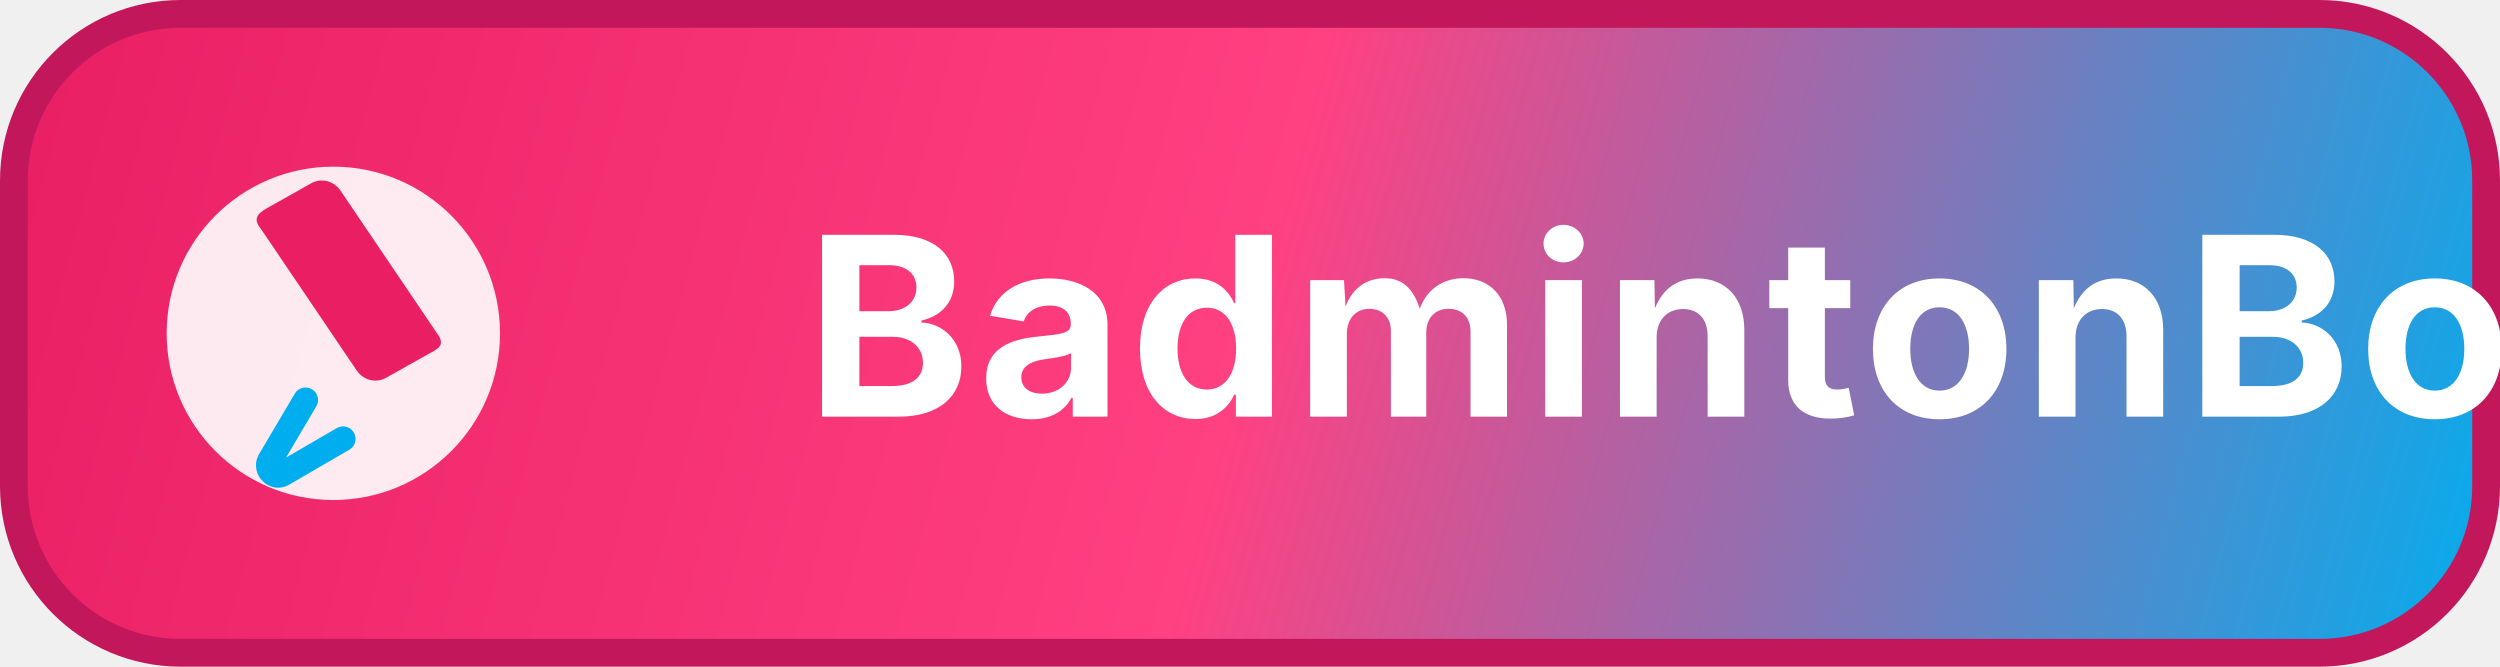
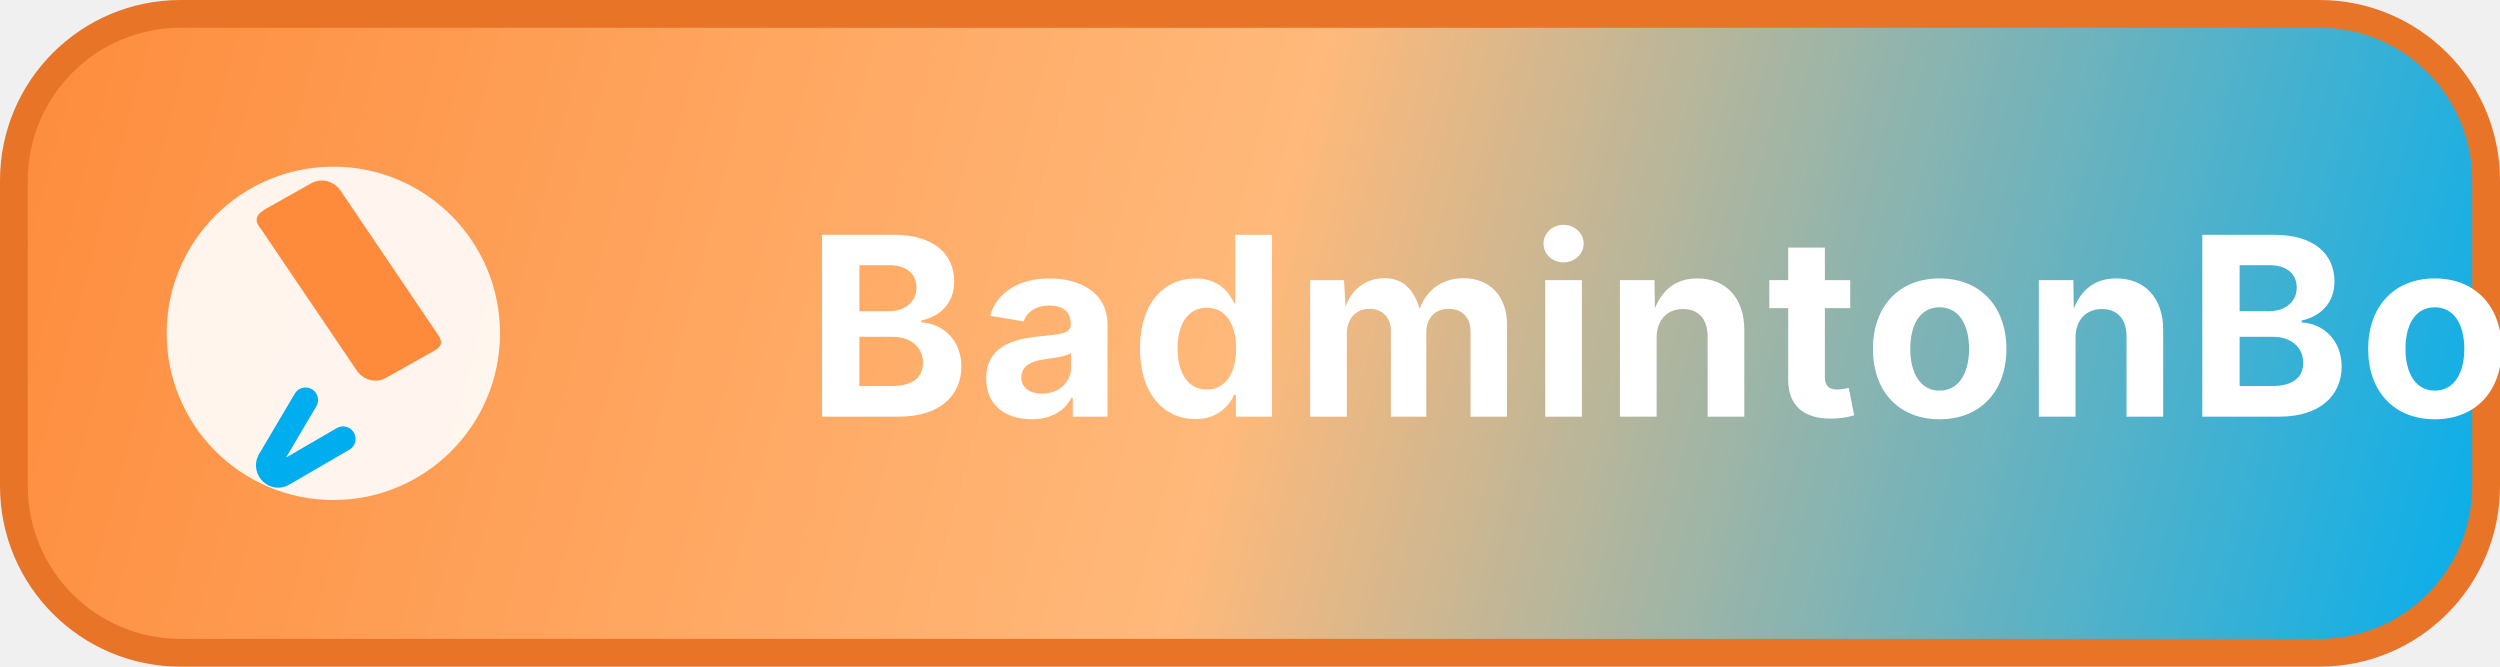
<svg xmlns="http://www.w3.org/2000/svg" width="180" height="48" viewBox="0 0 180 48" fill="none">
-   <rect x="1" y="1" width="178" height="46" rx="12" fill="url(#paint0_linear)" stroke="#C2185B" stroke-width="2" />
+   <rect x="1" y="1" width="178" height="46" rx="12" fill="url(#paint0_linear)" stroke="#E87428" stroke-width="2" />
  <path d="M36 24c0 6.627-5.373 12-12 12S12 30.627 12 24s5.373-12 12-12 12 5.373 12 12z" fill="white" opacity="0.9" />
-   <path d="M18.8 16.5l6.9 10.2c.5.7 1.4.9 2.1.5l3.2-1.8c.8-.4 1-.7.4-1.5l-6.9-10.2c-.5-.7-1.4-.9-2.1-.5l-3.2 1.8c-.7.4-1 .8-.4 1.5z" fill="#E91E63" />
+   <path d="M18.8 16.5l6.9 10.2c.5.7 1.4.9 2.1.5l3.2-1.8c.8-.4 1-.7.4-1.5l-6.9-10.2c-.5-.7-1.4-.9-2.1-.5l-3.2 1.8c-.7.4-1 .8-.4 1.5z" fill="#FE8B3B" />
  <path d="M22 28.8l-2.6 4.4c-.3.6.4 1.3 1 .9l4.3-2.5" stroke="#00AEEF" stroke-width="1.8" stroke-linecap="round" />
  <text x="58" y="30" font-family="'Inter', 'Arial', sans-serif" font-size="18" font-weight="700" fill="white" letter-spacing="0.5">
    BadmintonBooking
  </text>
  <defs>
    <linearGradient id="paint0_linear" x1="0" y1="0" x2="180" y2="48" gradientUnits="userSpaceOnUse">
-       <stop offset="0%" stop-color="#E91E63" />
-       <stop offset="50%" stop-color="#FF4081" />
+       <stop offset="0%" stop-color="#FE8B3B" />
+       <stop offset="50%" stop-color="#FFB97A" />
      <stop offset="100%" stop-color="#00AEEF" />
    </linearGradient>
  </defs>
</svg>
